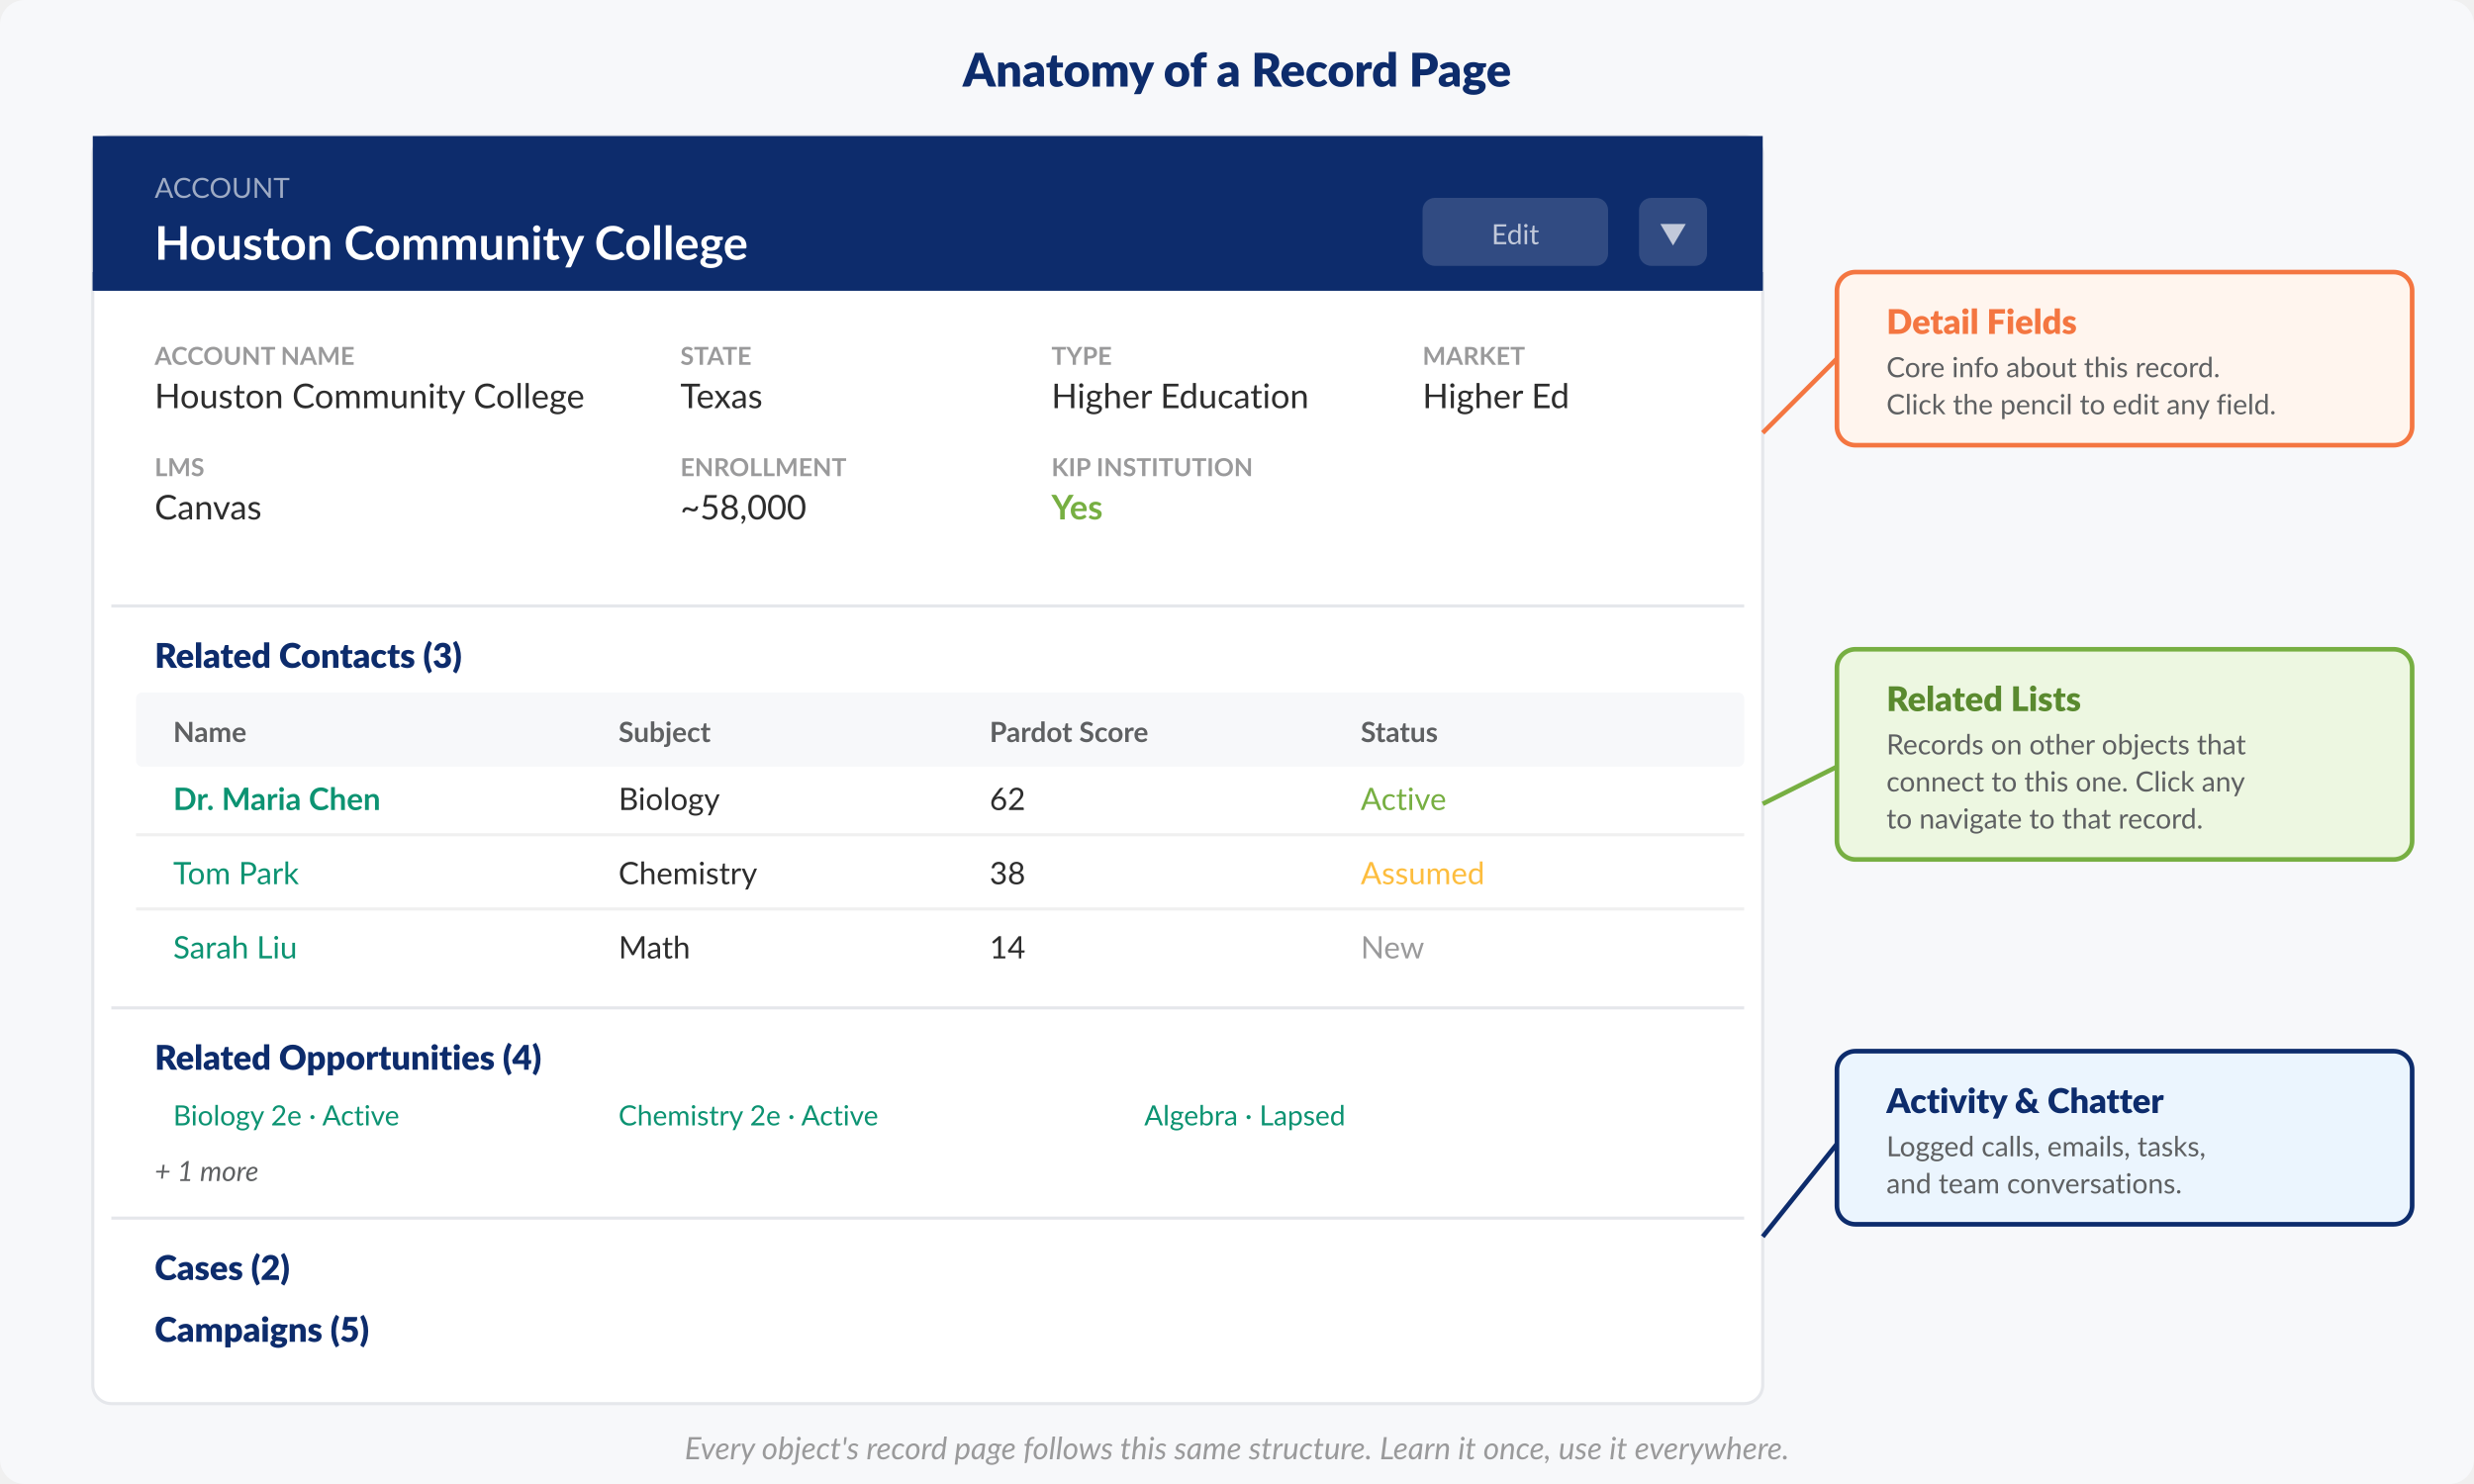
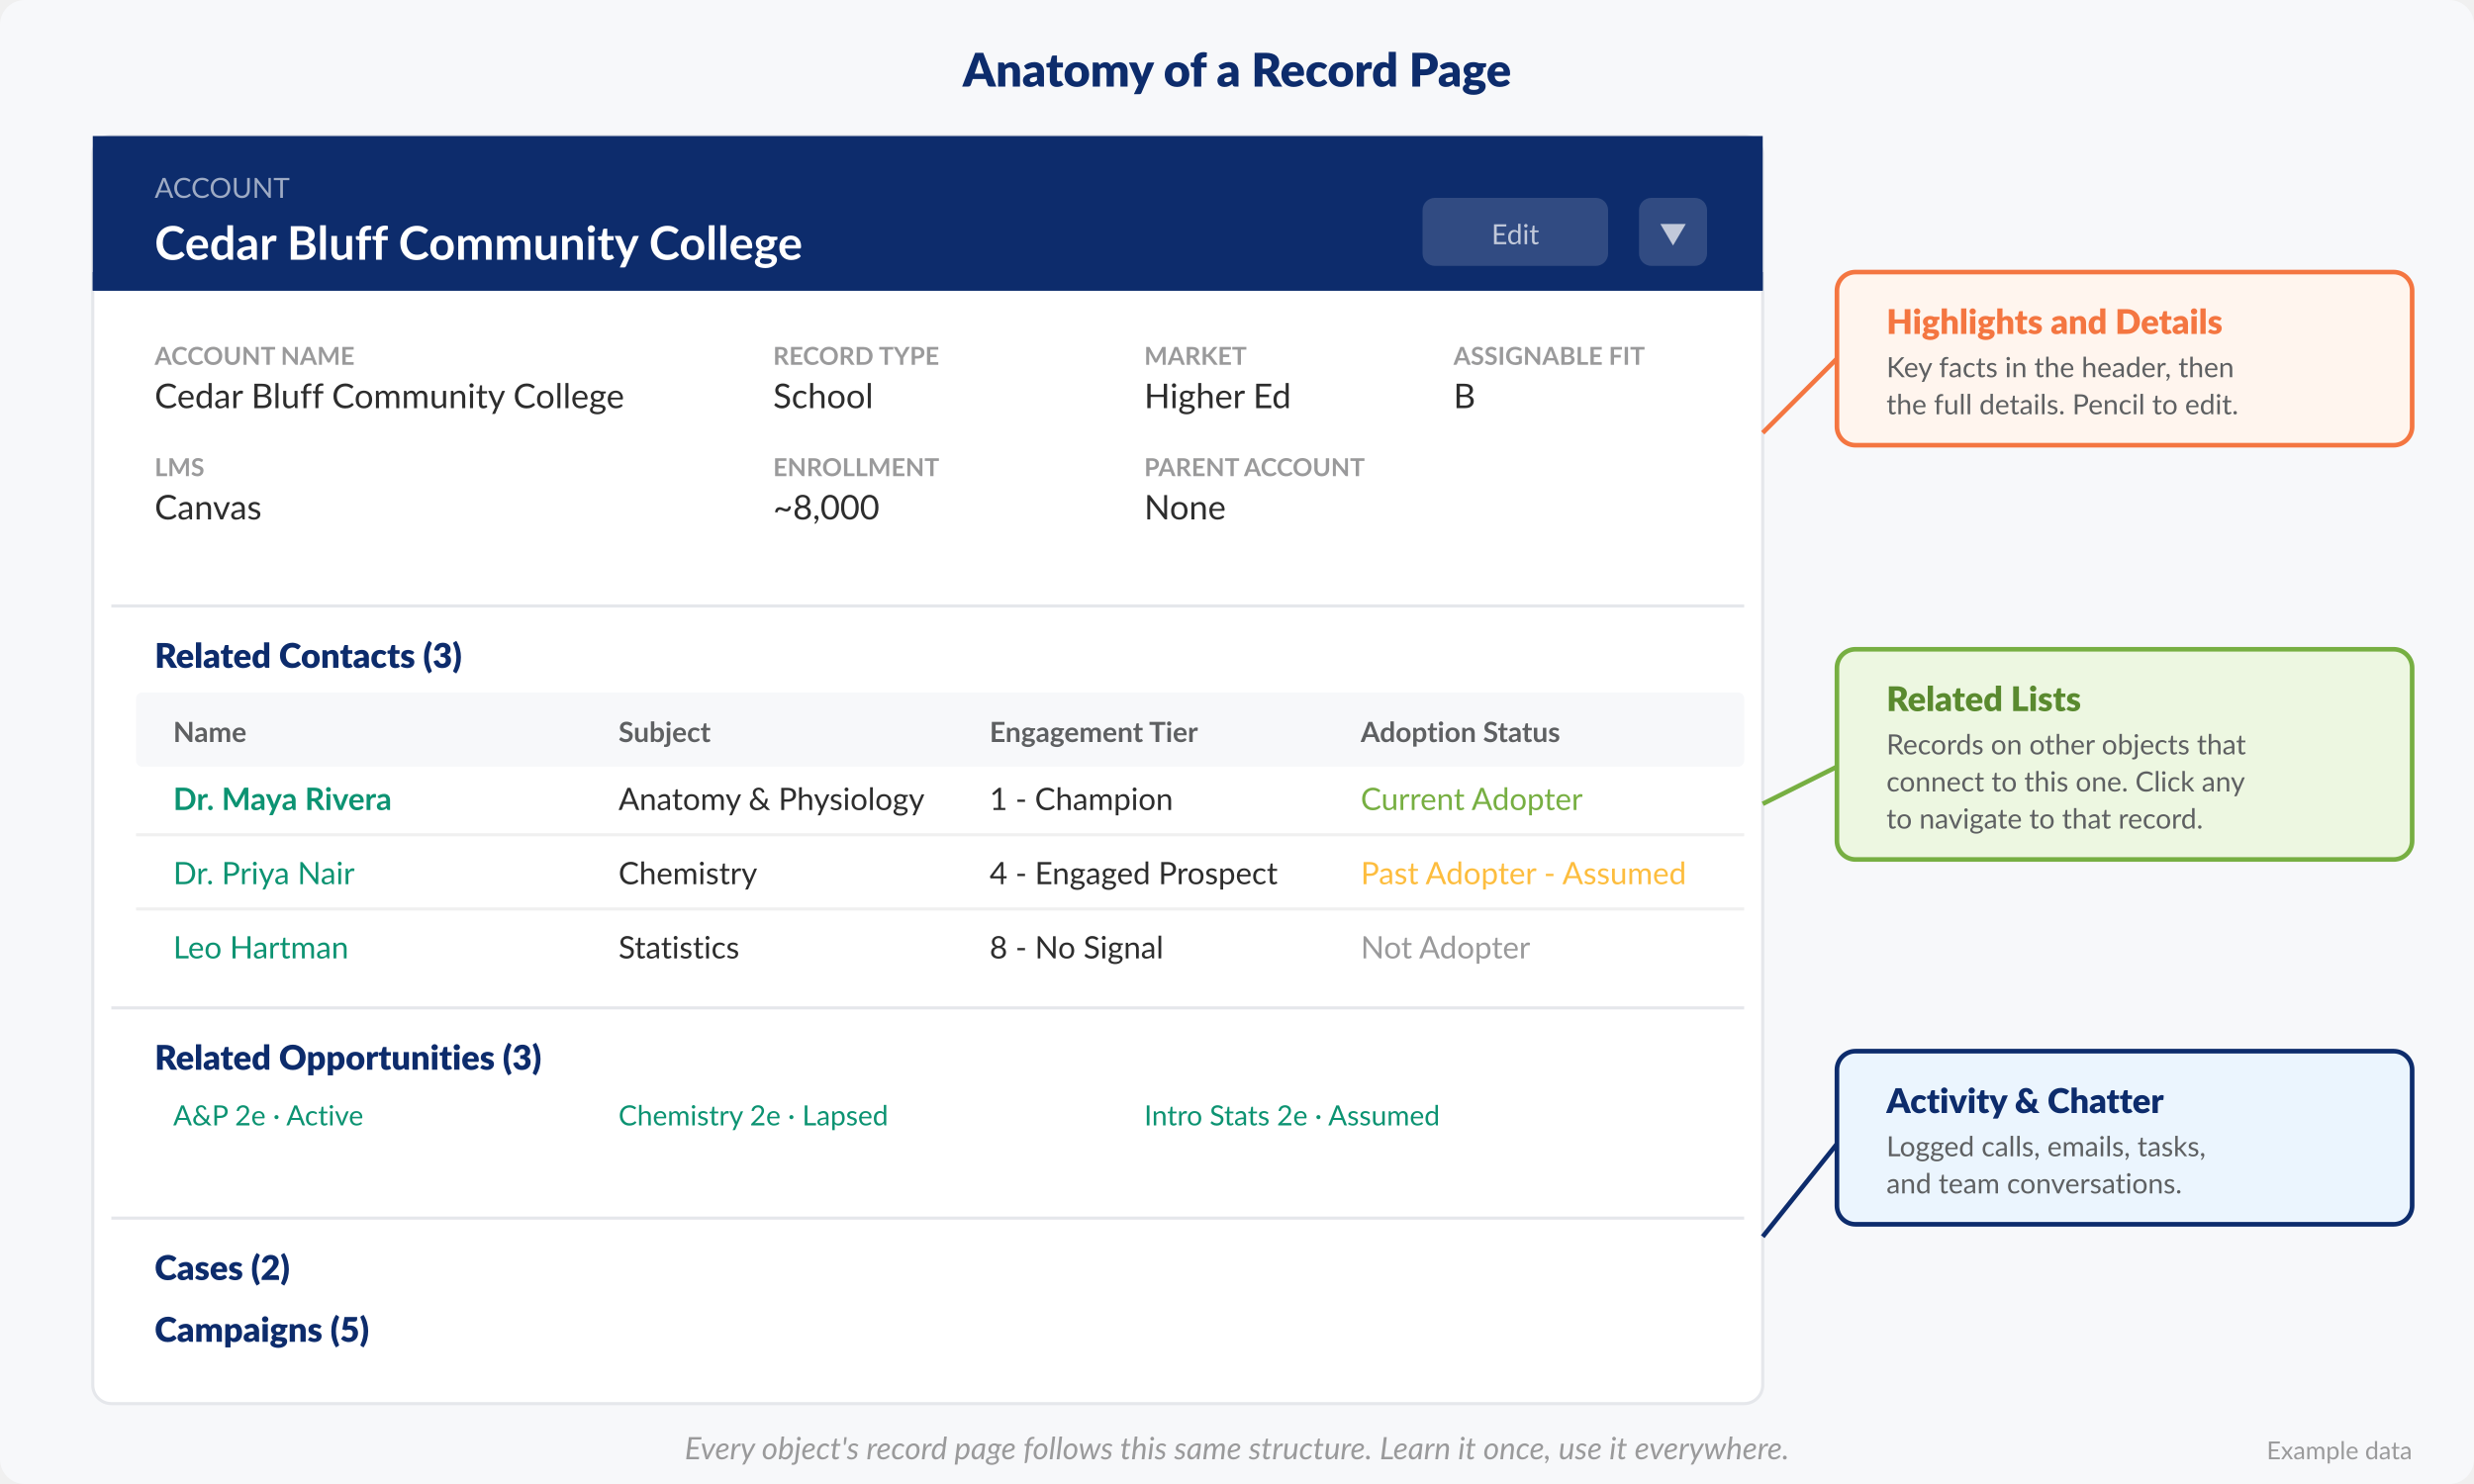
<svg xmlns="http://www.w3.org/2000/svg" viewBox="0 0 800 480" font-family="Lato, -apple-system, sans-serif">
  <rect width="800" height="480" fill="#F7F8FA" rx="8" />
  <text x="400" y="28" fill="#0D2C6C" font-size="15" font-weight="900" text-anchor="middle">Anatomy of a Record Page</text>
  <rect x="30" y="44" width="540" height="410" fill="#fff" rx="6" stroke="#E5E7EB" stroke-width="1" />
  <rect x="30" y="44" width="540" height="50" fill="#0D2C6C" rx="6 6 0 0" />
  <rect x="30" y="88" width="540" height="6" fill="#0D2C6C" />
  <text x="50" y="64" fill="rgba(255,255,255,0.6)" font-size="9">ACCOUNT</text>
-   <text x="50" y="84" fill="#fff" font-size="15" font-weight="700">Houston Community College</text>
+   <text x="50" y="84" fill="#fff" font-size="15" font-weight="700">Cedar Bluff Community College</text>
  <rect x="460" y="64" width="60" height="22" rx="4" fill="rgba(255,255,255,0.15)" />
  <text x="490" y="79" fill="rgba(255,255,255,0.7)" font-size="9" text-anchor="middle">Edit</text>
  <rect x="530" y="64" width="22" height="22" rx="4" fill="rgba(255,255,255,0.15)" />
  <text x="541" y="79" fill="rgba(255,255,255,0.7)" font-size="9" text-anchor="middle">▼</text>
  <rect x="36" y="100" width="528" height="96" fill="#fff" stroke="none" />
  <text x="50" y="118" fill="#9A9A9B" font-size="8" font-weight="700">ACCOUNT NAME</text>
-   <text x="50" y="132" fill="#2d2d2d" font-size="11">Houston Community College</text>
-   <text x="220" y="118" fill="#9A9A9B" font-size="8" font-weight="700">STATE</text>
-   <text x="220" y="132" fill="#2d2d2d" font-size="11">Texas</text>
-   <text x="340" y="118" fill="#9A9A9B" font-size="8" font-weight="700">TYPE</text>
-   <text x="340" y="132" fill="#2d2d2d" font-size="11">Higher Education</text>
+   <text x="50" y="132" fill="#2d2d2d" font-size="11">Cedar Bluff Community College</text>
+   <text x="250" y="118" fill="#9A9A9B" font-size="8" font-weight="700">RECORD TYPE</text>
+   <text x="250" y="132" fill="#2d2d2d" font-size="11">School</text>
+   <text x="370" y="118" fill="#9A9A9B" font-size="8" font-weight="700">MARKET</text>
+   <text x="370" y="132" fill="#2d2d2d" font-size="11">Higher Ed</text>
  <text x="50" y="154" fill="#9A9A9B" font-size="8" font-weight="700">LMS</text>
  <text x="50" y="168" fill="#2d2d2d" font-size="11">Canvas</text>
-   <text x="220" y="154" fill="#9A9A9B" font-size="8" font-weight="700">ENROLLMENT</text>
-   <text x="220" y="168" fill="#2d2d2d" font-size="11">~58,000</text>
-   <text x="340" y="154" fill="#9A9A9B" font-size="8" font-weight="700">KIP INSTITUTION</text>
-   <text x="340" y="168" fill="#77AF42" font-size="11" font-weight="700">Yes</text>
-   <text x="460" y="118" fill="#9A9A9B" font-size="8" font-weight="700">MARKET</text>
-   <text x="460" y="132" fill="#2d2d2d" font-size="11">Higher Ed</text>
+   <text x="250" y="154" fill="#9A9A9B" font-size="8" font-weight="700">ENROLLMENT</text>
+   <text x="250" y="168" fill="#2d2d2d" font-size="11">~8,000</text>
+   <text x="370" y="154" fill="#9A9A9B" font-size="8" font-weight="700">PARENT ACCOUNT</text>
+   <text x="370" y="168" fill="#2d2d2d" font-size="11">None</text>
+   <text x="470" y="118" fill="#9A9A9B" font-size="8" font-weight="700">ASSIGNABLE FIT</text>
+   <text x="470" y="132" fill="#2d2d2d" font-size="11">B</text>
  <line x1="36" y1="196" x2="564" y2="196" stroke="#E5E7EB" stroke-width="1" />
  <text x="50" y="216" fill="#0D2C6C" font-size="11" font-weight="900">Related Contacts (3)</text>
  <rect x="44" y="224" width="520" height="24" fill="#F7F8FA" rx="2" />
  <text x="56" y="240" fill="#5E6062" font-size="9" font-weight="700">Name</text>
  <text x="200" y="240" fill="#5E6062" font-size="9" font-weight="700">Subject</text>
-   <text x="320" y="240" fill="#5E6062" font-size="9" font-weight="700">Pardot Score</text>
-   <text x="440" y="240" fill="#5E6062" font-size="9" font-weight="700">Status</text>
-   <text x="56" y="262" fill="#0C9372" font-size="10" font-weight="700">Dr. Maria Chen</text>
-   <text x="200" y="262" fill="#2d2d2d" font-size="10">Biology</text>
-   <text x="320" y="262" fill="#2d2d2d" font-size="10">62</text>
-   <text x="440" y="262" fill="#77AF42" font-size="10">Active</text>
+   <text x="320" y="240" fill="#5E6062" font-size="9" font-weight="700">Engagement Tier</text>
+   <text x="440" y="240" fill="#5E6062" font-size="9" font-weight="700">Adoption Status</text>
+   <text x="56" y="262" fill="#0C9372" font-size="10" font-weight="700">Dr. Maya Rivera</text>
+   <text x="200" y="262" fill="#2d2d2d" font-size="10">Anatomy &amp; Physiology</text>
+   <text x="320" y="262" fill="#2d2d2d" font-size="10">1 - Champion</text>
+   <text x="440" y="262" fill="#77AF42" font-size="10">Current Adopter</text>
  <line x1="44" y1="270" x2="564" y2="270" stroke="#F0F0F0" stroke-width="1" />
-   <text x="56" y="286" fill="#0C9372" font-size="10">Tom Park</text>
+   <text x="56" y="286" fill="#0C9372" font-size="10">Dr. Priya Nair</text>
  <text x="200" y="286" fill="#2d2d2d" font-size="10">Chemistry</text>
-   <text x="320" y="286" fill="#2d2d2d" font-size="10">38</text>
-   <text x="440" y="286" fill="#FDBD3E" font-size="10">Assumed</text>
+   <text x="320" y="286" fill="#2d2d2d" font-size="10">4 - Engaged Prospect</text>
+   <text x="440" y="286" fill="#FDBD3E" font-size="10">Past Adopter - Assumed</text>
  <line x1="44" y1="294" x2="564" y2="294" stroke="#F0F0F0" stroke-width="1" />
-   <text x="56" y="310" fill="#0C9372" font-size="10">Sarah Liu</text>
-   <text x="200" y="310" fill="#2d2d2d" font-size="10">Math</text>
-   <text x="320" y="310" fill="#2d2d2d" font-size="10">14</text>
-   <text x="440" y="310" fill="#9A9A9B" font-size="10">New</text>
+   <text x="56" y="310" fill="#0C9372" font-size="10">Leo Hartman</text>
+   <text x="200" y="310" fill="#2d2d2d" font-size="10">Statistics</text>
+   <text x="320" y="310" fill="#2d2d2d" font-size="10">8 - No Signal</text>
+   <text x="440" y="310" fill="#9A9A9B" font-size="10">Not Adopter</text>
  <line x1="36" y1="326" x2="564" y2="326" stroke="#E5E7EB" stroke-width="1" />
-   <text x="50" y="346" fill="#0D2C6C" font-size="11" font-weight="900">Related Opportunities (4)</text>
-   <text x="56" y="364" fill="#0C9372" font-size="9">Biology 2e · Active</text>
-   <text x="200" y="364" fill="#0C9372" font-size="9">Chemistry 2e · Active</text>
-   <text x="370" y="364" fill="#0C9372" font-size="9">Algebra · Lapsed</text>
-   <text x="50" y="382" fill="#5E6062" font-size="9" font-style="italic">+ 1 more</text>
+   <text x="50" y="346" fill="#0D2C6C" font-size="11" font-weight="900">Related Opportunities (3)</text>
+   <text x="56" y="364" fill="#0C9372" font-size="9">A&amp;P 2e · Active</text>
+   <text x="200" y="364" fill="#0C9372" font-size="9">Chemistry 2e · Lapsed</text>
+   <text x="370" y="364" fill="#0C9372" font-size="9">Intro Stats 2e · Assumed</text>
  <line x1="36" y1="394" x2="564" y2="394" stroke="#E5E7EB" stroke-width="1" />
  <text x="50" y="414" fill="#0D2C6C" font-size="11" font-weight="900">Cases (2)</text>
  <text x="50" y="434" fill="#0D2C6C" font-size="11" font-weight="900">Campaigns (5)</text>
  <rect x="594" y="88" width="186" height="56" rx="6" fill="#FFF5EE" stroke="#F47641" stroke-width="1.5" />
-   <text x="610" y="108" fill="#F47641" font-size="11" font-weight="900">Detail Fields</text>
-   <text x="610" y="122" fill="#5E6062" font-size="9">Core info about this record.</text>
-   <text x="610" y="134" fill="#5E6062" font-size="9">Click the pencil to edit any field.</text>
+   <text x="610" y="108" fill="#F47641" font-size="11" font-weight="900">Highlights and Details</text>
+   <text x="610" y="122" fill="#5E6062" font-size="9">Key facts in the header, then</text>
+   <text x="610" y="134" fill="#5E6062" font-size="9">the full details. Pencil to edit.</text>
  <line x1="594" y1="116" x2="570" y2="140" stroke="#F47641" stroke-width="1.5" />
  <rect x="594" y="210" width="186" height="68" rx="6" fill="#EDF7E1" stroke="#77AF42" stroke-width="1.5" />
  <text x="610" y="230" fill="#5a8a2f" font-size="11" font-weight="900">Related Lists</text>
  <text x="610" y="244" fill="#5E6062" font-size="9">Records on other objects that</text>
  <text x="610" y="256" fill="#5E6062" font-size="9">connect to this one. Click any</text>
  <text x="610" y="268" fill="#5E6062" font-size="9">to navigate to that record.</text>
  <line x1="594" y1="248" x2="570" y2="260" stroke="#77AF42" stroke-width="1.5" />
  <rect x="594" y="340" width="186" height="56" rx="6" fill="#EBF5FE" stroke="#0D2C6C" stroke-width="1.5" />
  <text x="610" y="360" fill="#0D2C6C" font-size="11" font-weight="900">Activity &amp; Chatter</text>
  <text x="610" y="374" fill="#5E6062" font-size="9">Logged calls, emails, tasks,</text>
  <text x="610" y="386" fill="#5E6062" font-size="9">and team conversations.</text>
  <line x1="594" y1="370" x2="570" y2="400" stroke="#0D2C6C" stroke-width="1.5" />
  <text x="400" y="472" fill="#9A9A9B" font-size="10" font-style="italic" text-anchor="middle">Every object's record page follows this same structure. Learn it once, use it everywhere.</text>
+   <text x="780" y="472" fill="#9A9A9B" font-size="8" text-anchor="end">Example data</text>
</svg>
